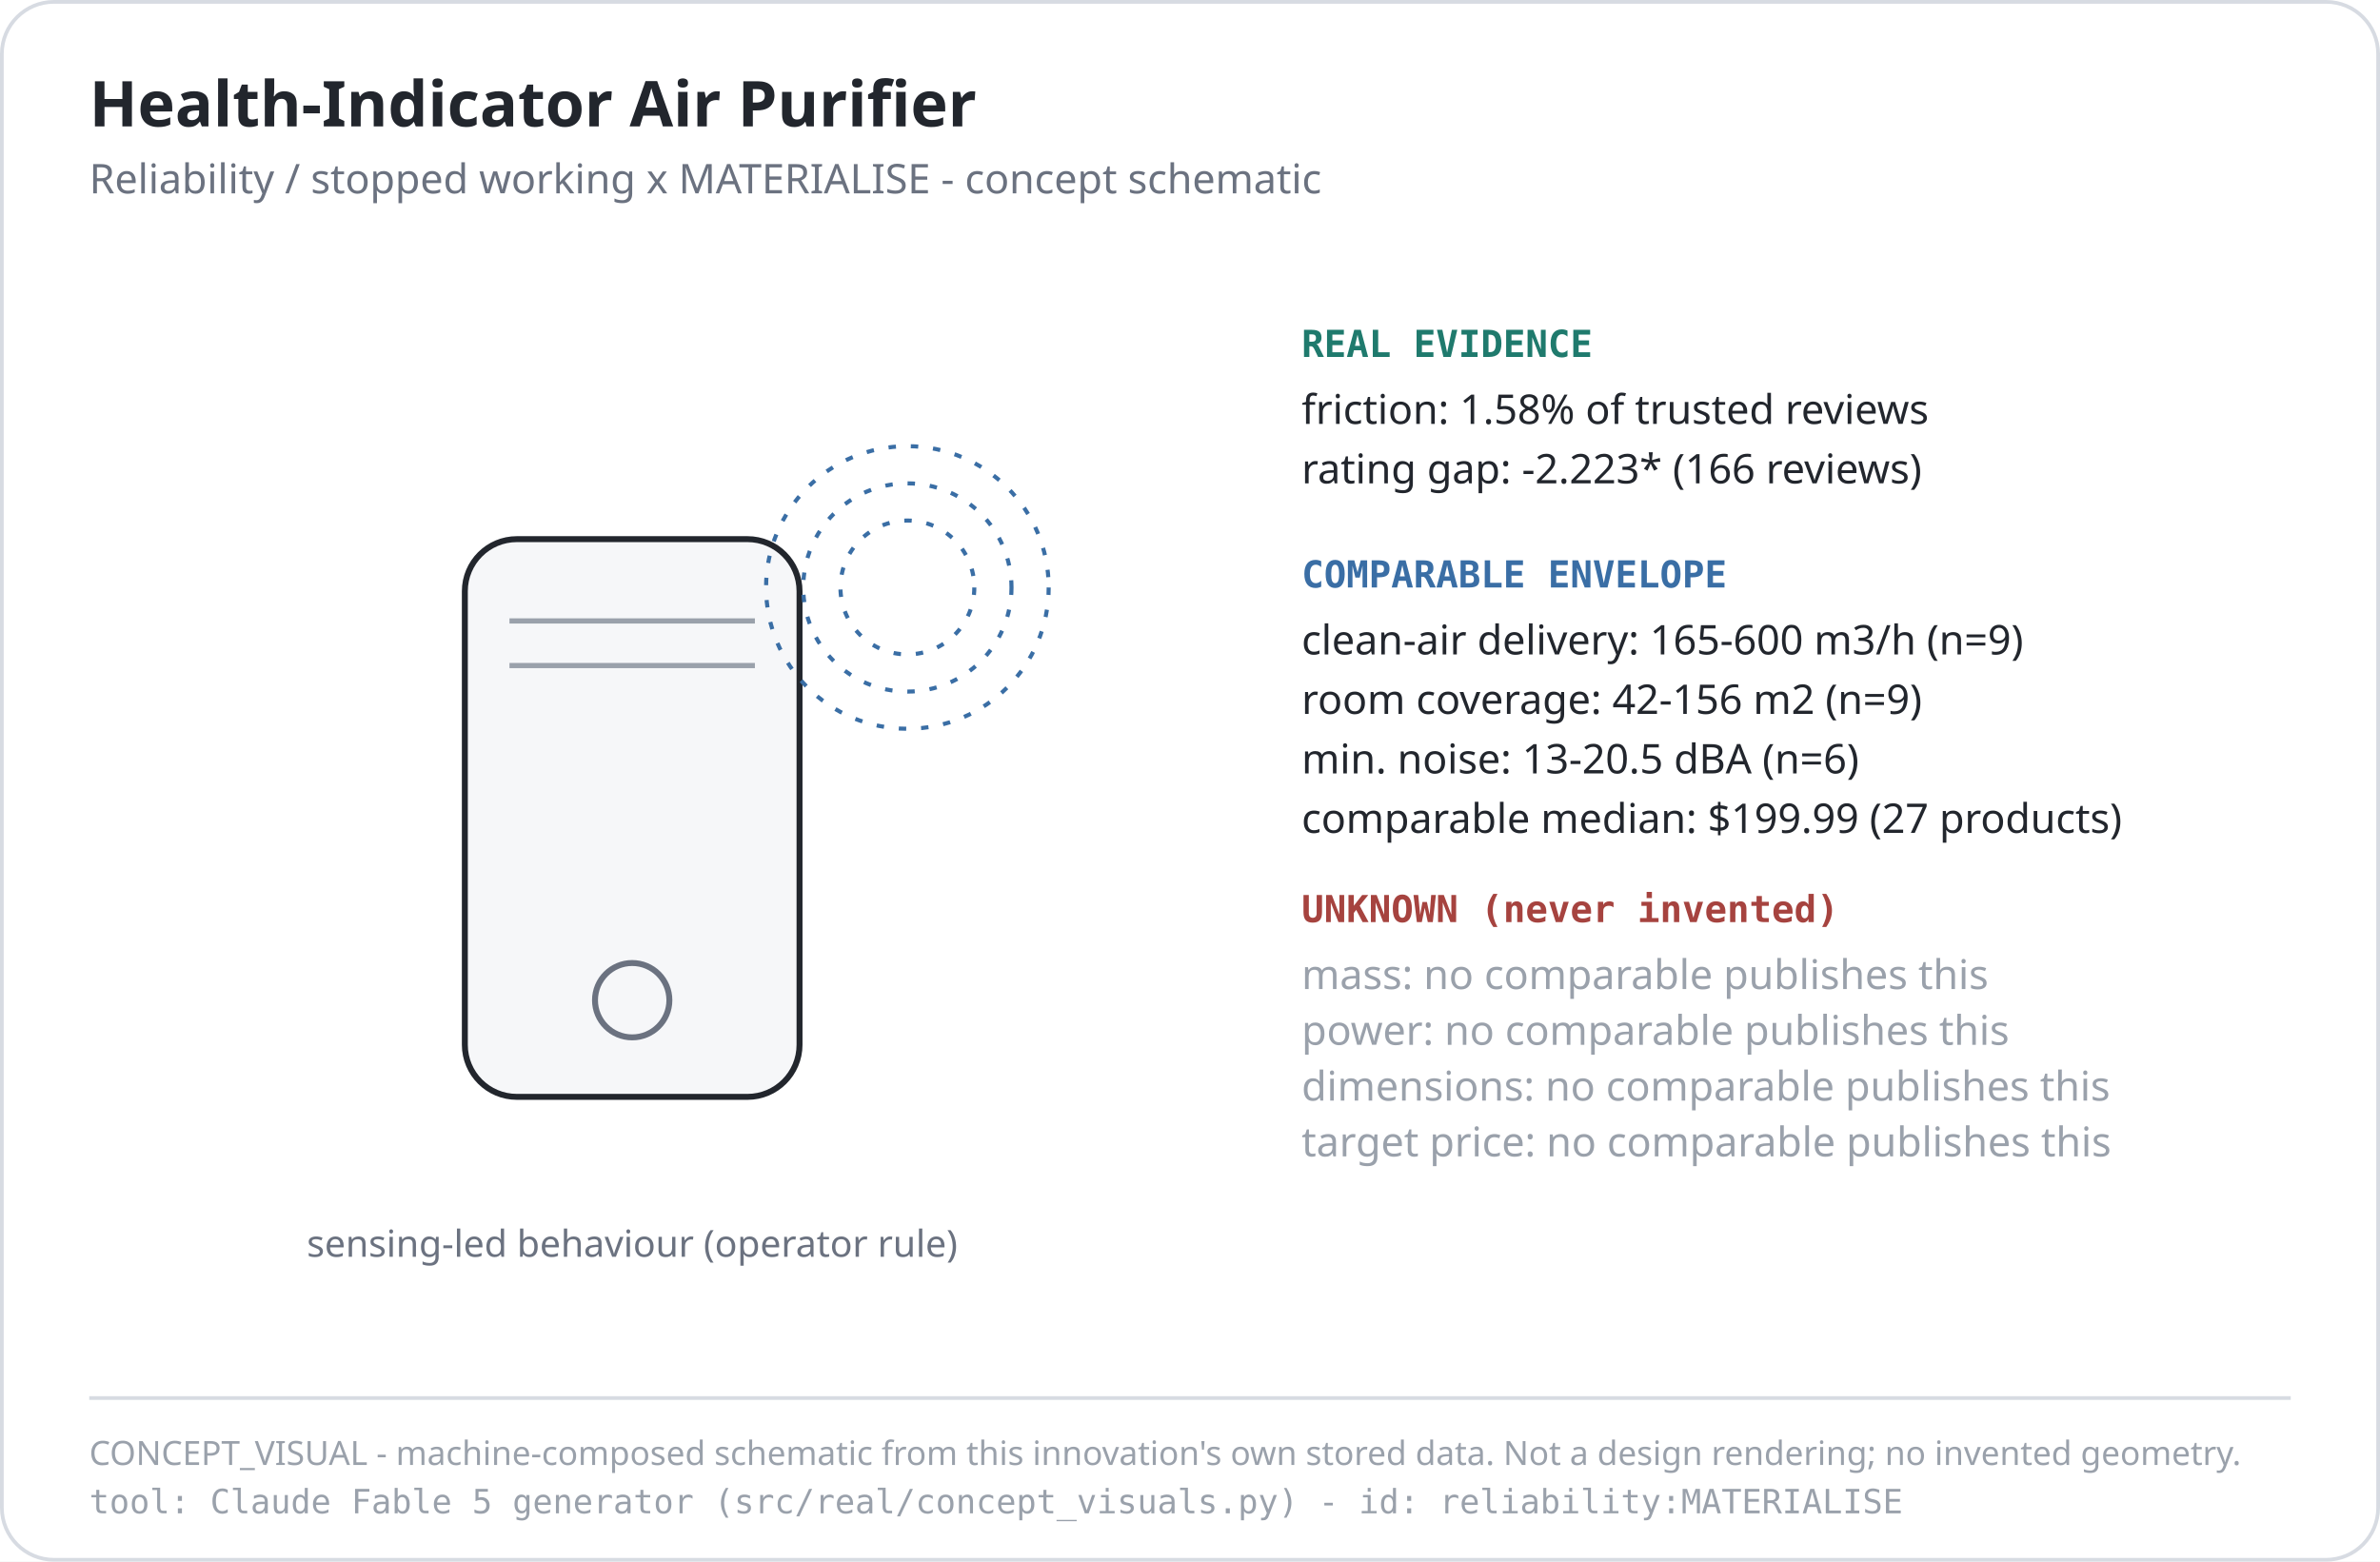
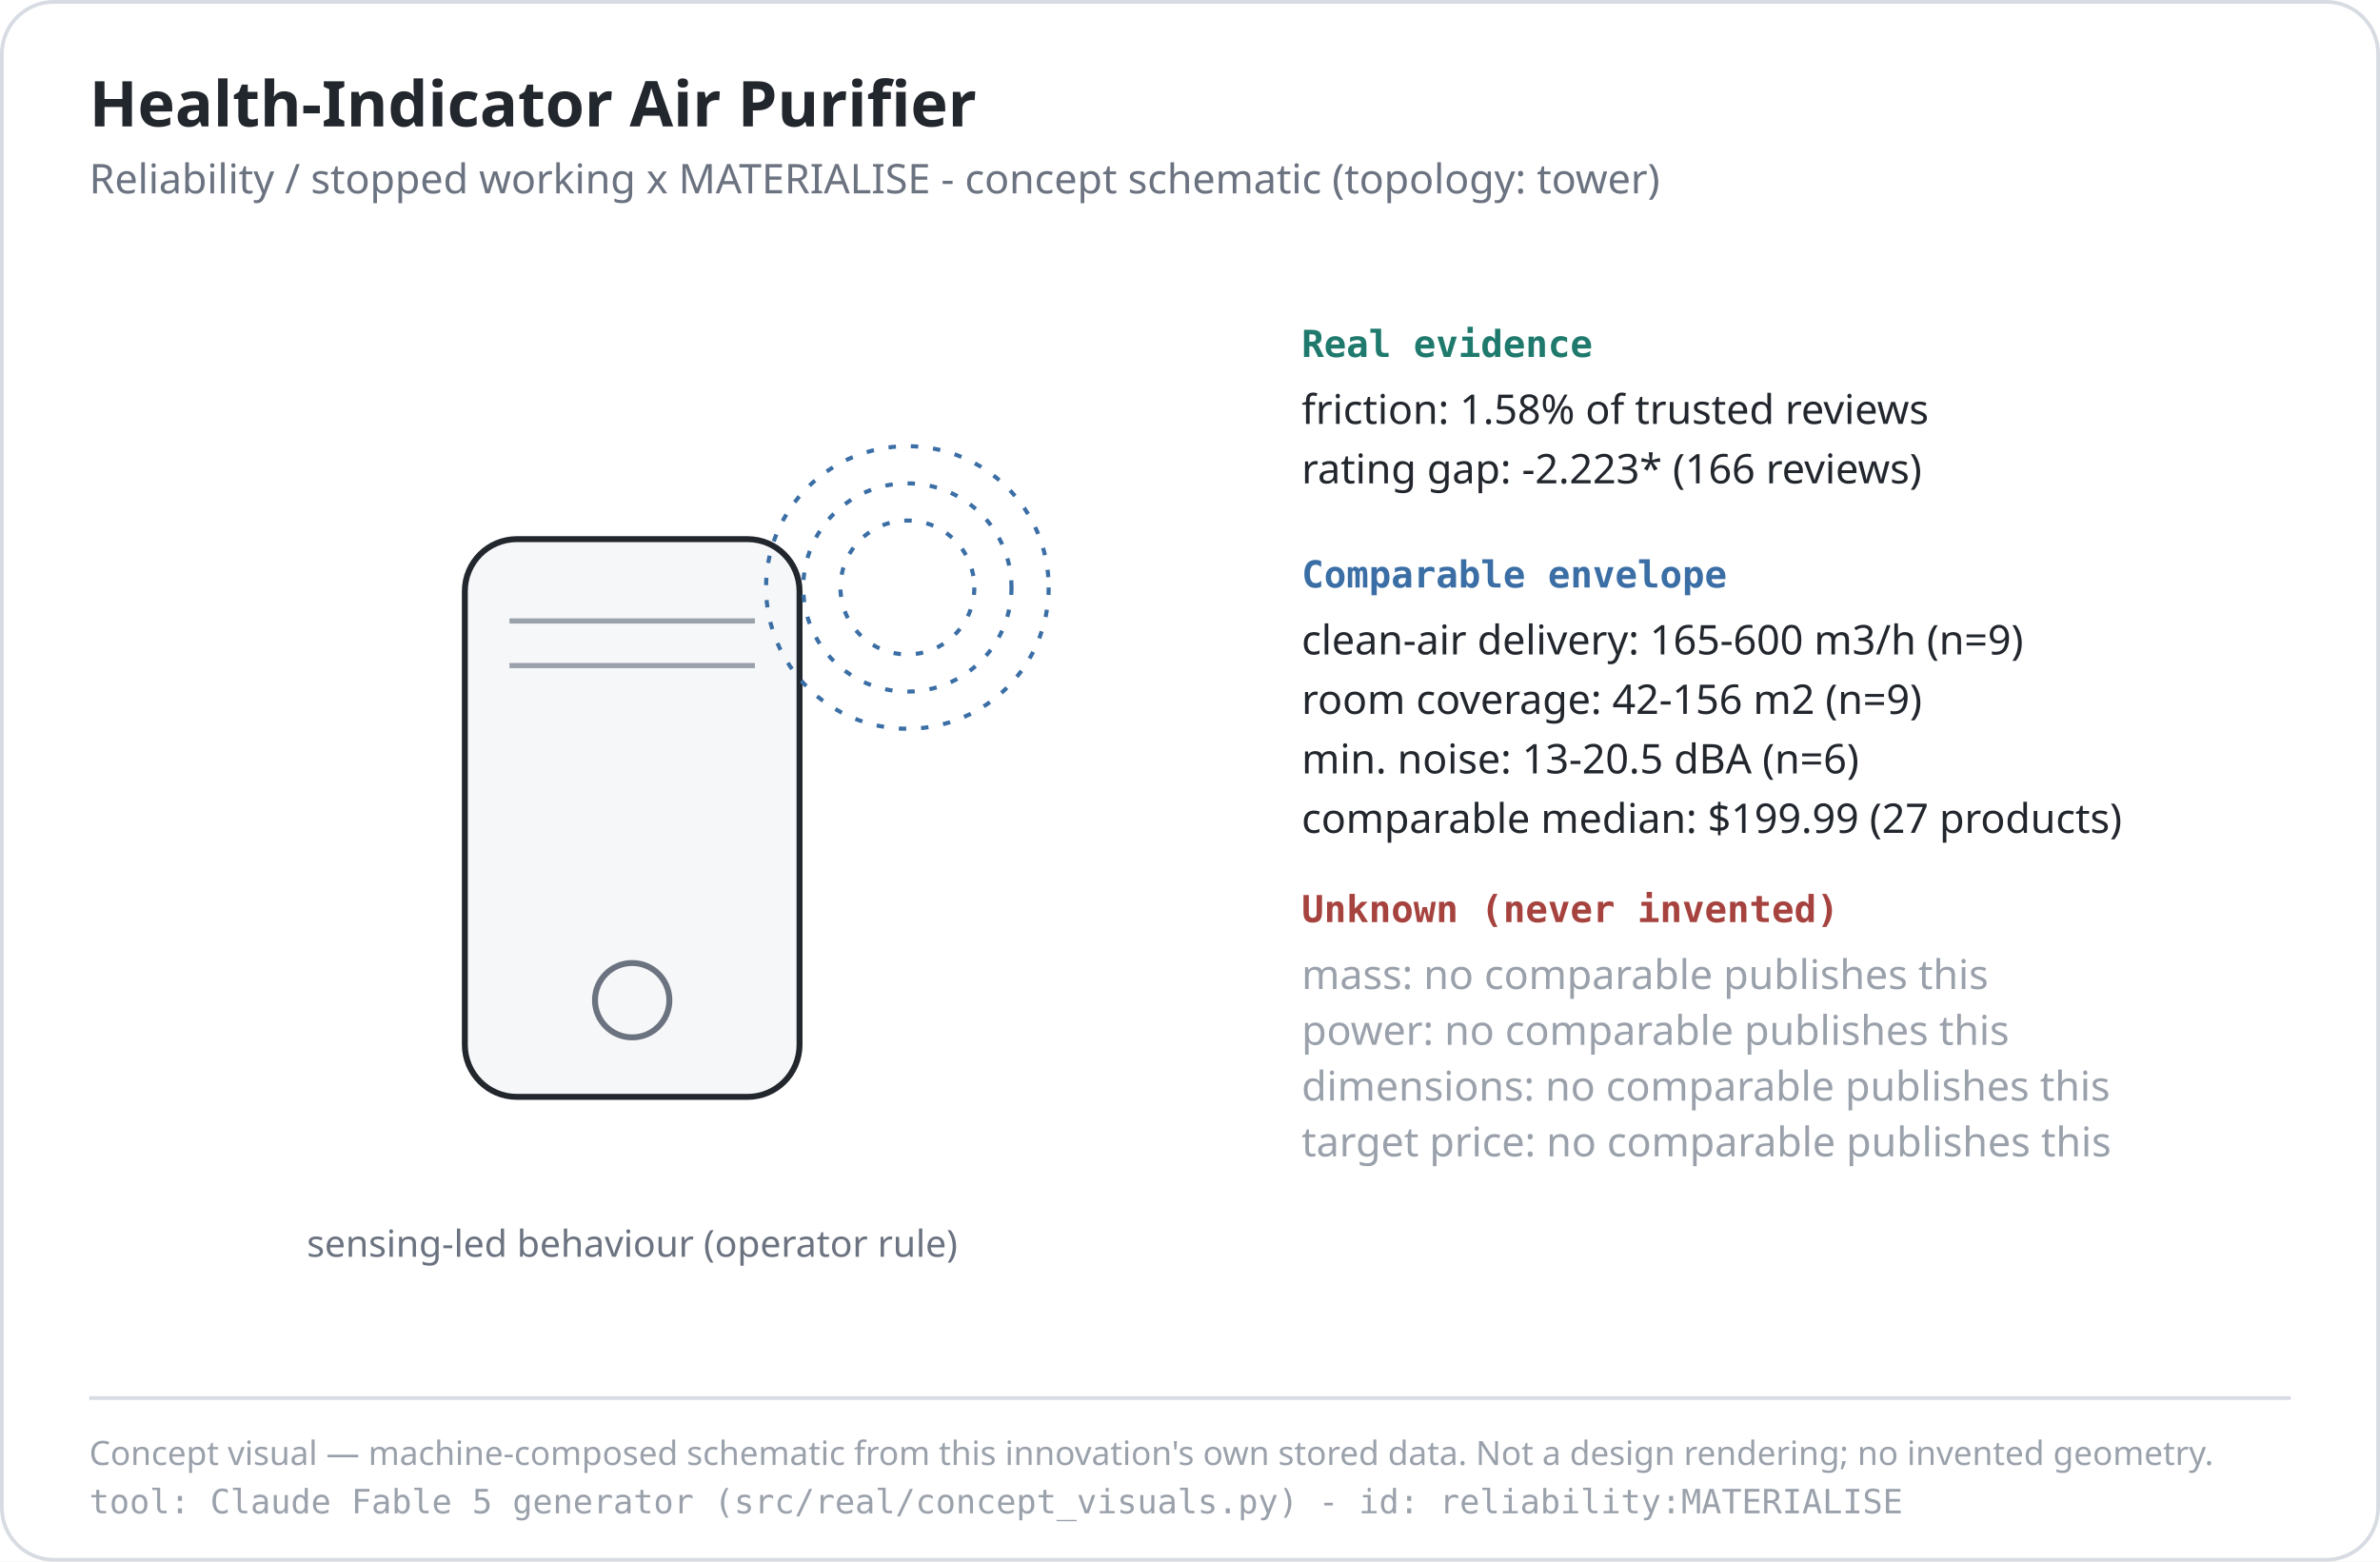
<svg xmlns="http://www.w3.org/2000/svg" viewBox="0 0 640 420" width="640" height="420">
  <rect width="640" height="420" fill="white" />
  <text x="24" y="34" font-size="17" fill="#22262d" font-family="system-ui,Segoe UI,sans-serif" font-weight="700">Health-Indicator Air Purifier</text>
-   <text x="24" y="52" font-size="11" fill="#6b7280" font-family="system-ui,Segoe UI,sans-serif">Reliability / stopped working x MATERIALISE - concept schematic</text>
+   <text x="24" y="52" font-size="11" fill="#6b7280" font-family="system-ui,Segoe UI,sans-serif">Reliability / stopped working x MATERIALISE - concept schematic (topology: tower)</text>
  <rect x="0.5" y="0.5" width="639" height="419" rx="14" fill="none" stroke="#d7dbe2" stroke-width="1" />
  <rect x="125.0" y="145.0" width="90" height="150" rx="14" fill="#f6f7f9" stroke="#22262d" stroke-width="1.6" />
  <line x1="137.0" y1="167.0" x2="203.0" y2="167.0" stroke="#9aa1ab" stroke-width="1.4" />
  <line x1="137.0" y1="179.0" x2="203.0" y2="179.0" stroke="#9aa1ab" stroke-width="1.4" />
  <circle cx="170" cy="269.0" r="10" fill="none" stroke="#6b7280" stroke-width="1.6" />
  <circle cx="244" cy="158" r="18" fill="none" stroke="#3a6ea5" stroke-width="1.1" stroke-dasharray="2 4" />
  <circle cx="244" cy="158" r="28" fill="none" stroke="#3a6ea5" stroke-width="1.1" stroke-dasharray="2 4" />
  <circle cx="244" cy="158" r="38" fill="none" stroke="#3a6ea5" stroke-width="1.1" stroke-dasharray="2 4" />
  <text x="170" y="338" font-size="10" fill="#6b7280" font-family="system-ui,Segoe UI,sans-serif" text-anchor="middle">sensing-led behaviour (operator rule)</text>
-   <text x="350" y="96" font-size="10" fill="#1f7a6d" font-family="ui-monospace,Menlo,monospace" font-weight="700">REAL EVIDENCE</text>
+   <text x="350" y="96" font-size="10" fill="#1f7a6d" font-family="ui-monospace,Menlo,monospace" font-weight="700">Real evidence</text>
  <text x="350" y="114" font-size="11" fill="#22262d" font-family="system-ui,Segoe UI,sans-serif">friction: 1.58% of trusted reviews</text>
  <text x="350" y="130" font-size="11" fill="#22262d" font-family="system-ui,Segoe UI,sans-serif">rating gap: -2.223* (166 reviews)</text>
-   <text x="350" y="158" font-size="10" fill="#3a6ea5" font-family="ui-monospace,Menlo,monospace" font-weight="700">COMPARABLE ENVELOPE</text>
+   <text x="350" y="158" font-size="10" fill="#3a6ea5" font-family="ui-monospace,Menlo,monospace" font-weight="700">Comparable envelope</text>
  <text x="350" y="176" font-size="11" fill="#22262d" font-family="system-ui,Segoe UI,sans-serif">clean-air delivery: 165-600 m3/h (n=9)</text>
  <text x="350" y="192" font-size="11" fill="#22262d" font-family="system-ui,Segoe UI,sans-serif">room coverage: 42-156 m2 (n=9)</text>
  <text x="350" y="208" font-size="11" fill="#22262d" font-family="system-ui,Segoe UI,sans-serif">min. noise: 13-20.5 dBA (n=6)</text>
  <text x="350" y="224" font-size="11" fill="#22262d" font-family="system-ui,Segoe UI,sans-serif">comparable median: $199.99 (27 products)</text>
-   <text x="350" y="248" font-size="10" fill="#a6433f" font-family="ui-monospace,Menlo,monospace" font-weight="700">UNKNOWN (never invented)</text>
+   <text x="350" y="248" font-size="10" fill="#a6433f" font-family="ui-monospace,Menlo,monospace" font-weight="700">Unknown (never invented)</text>
  <text x="350" y="266" font-size="11" fill="#9aa1ab" font-family="system-ui,Segoe UI,sans-serif">mass: no comparable publishes this</text>
  <text x="350" y="281" font-size="11" fill="#9aa1ab" font-family="system-ui,Segoe UI,sans-serif">power: no comparable publishes this</text>
  <text x="350" y="296" font-size="11" fill="#9aa1ab" font-family="system-ui,Segoe UI,sans-serif">dimensions: no comparable publishes this</text>
  <text x="350" y="311" font-size="11" fill="#9aa1ab" font-family="system-ui,Segoe UI,sans-serif">target price: no comparable publishes this</text>
  <line x1="24" y1="376" x2="616" y2="376" stroke="#d7dbe2" stroke-width="1" />
-   <text x="24" y="394" font-size="9" fill="#9aa1ab" font-family="system-ui,Segoe UI,sans-serif">CONCEPT_VISUAL - machine-composed schematic from this innovation's own stored data. Not a design rendering; no invented geometry.</text>
+   <text x="24" y="394" font-size="9" fill="#9aa1ab" font-family="system-ui,Segoe UI,sans-serif">Concept visual — machine-composed schematic from this innovation's own stored data. Not a design rendering; no invented geometry.</text>
  <text x="24" y="407" font-size="9" fill="#9aa1ab" font-family="ui-monospace,Menlo,monospace">tool: Claude Fable 5 generator (src/real/concept_visuals.py) - id: reliability:MATERIALISE</text>
</svg>
